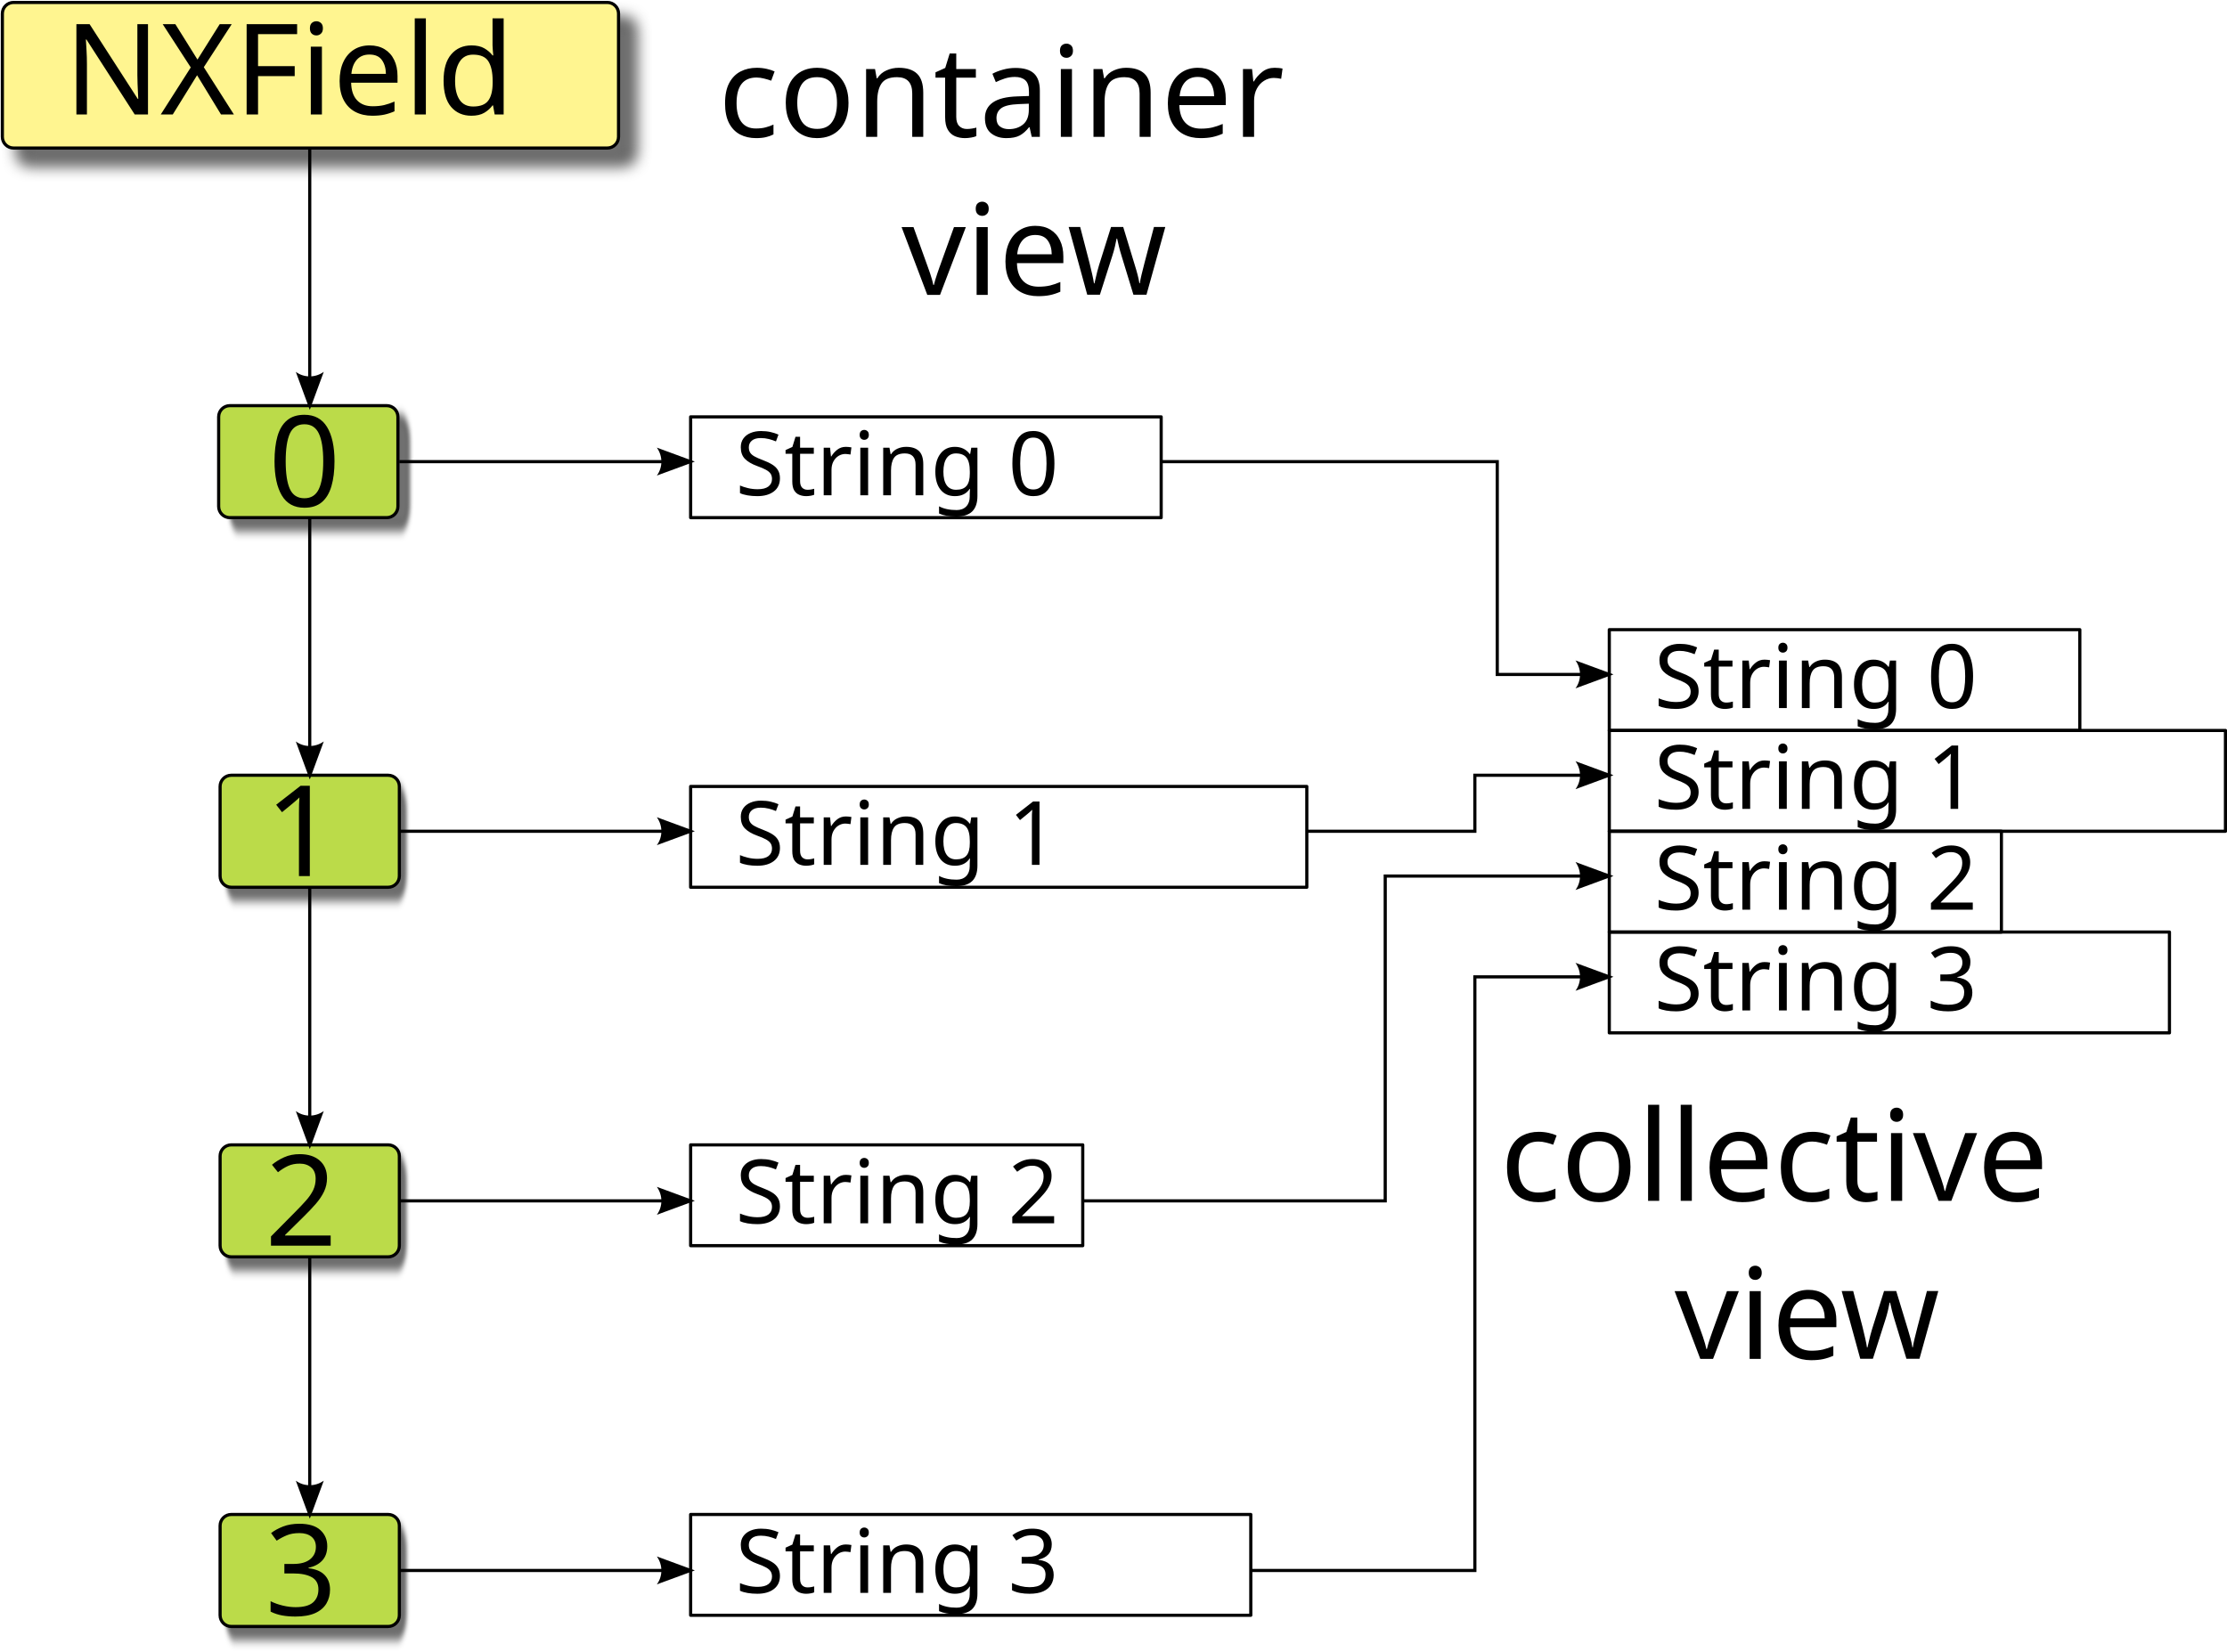
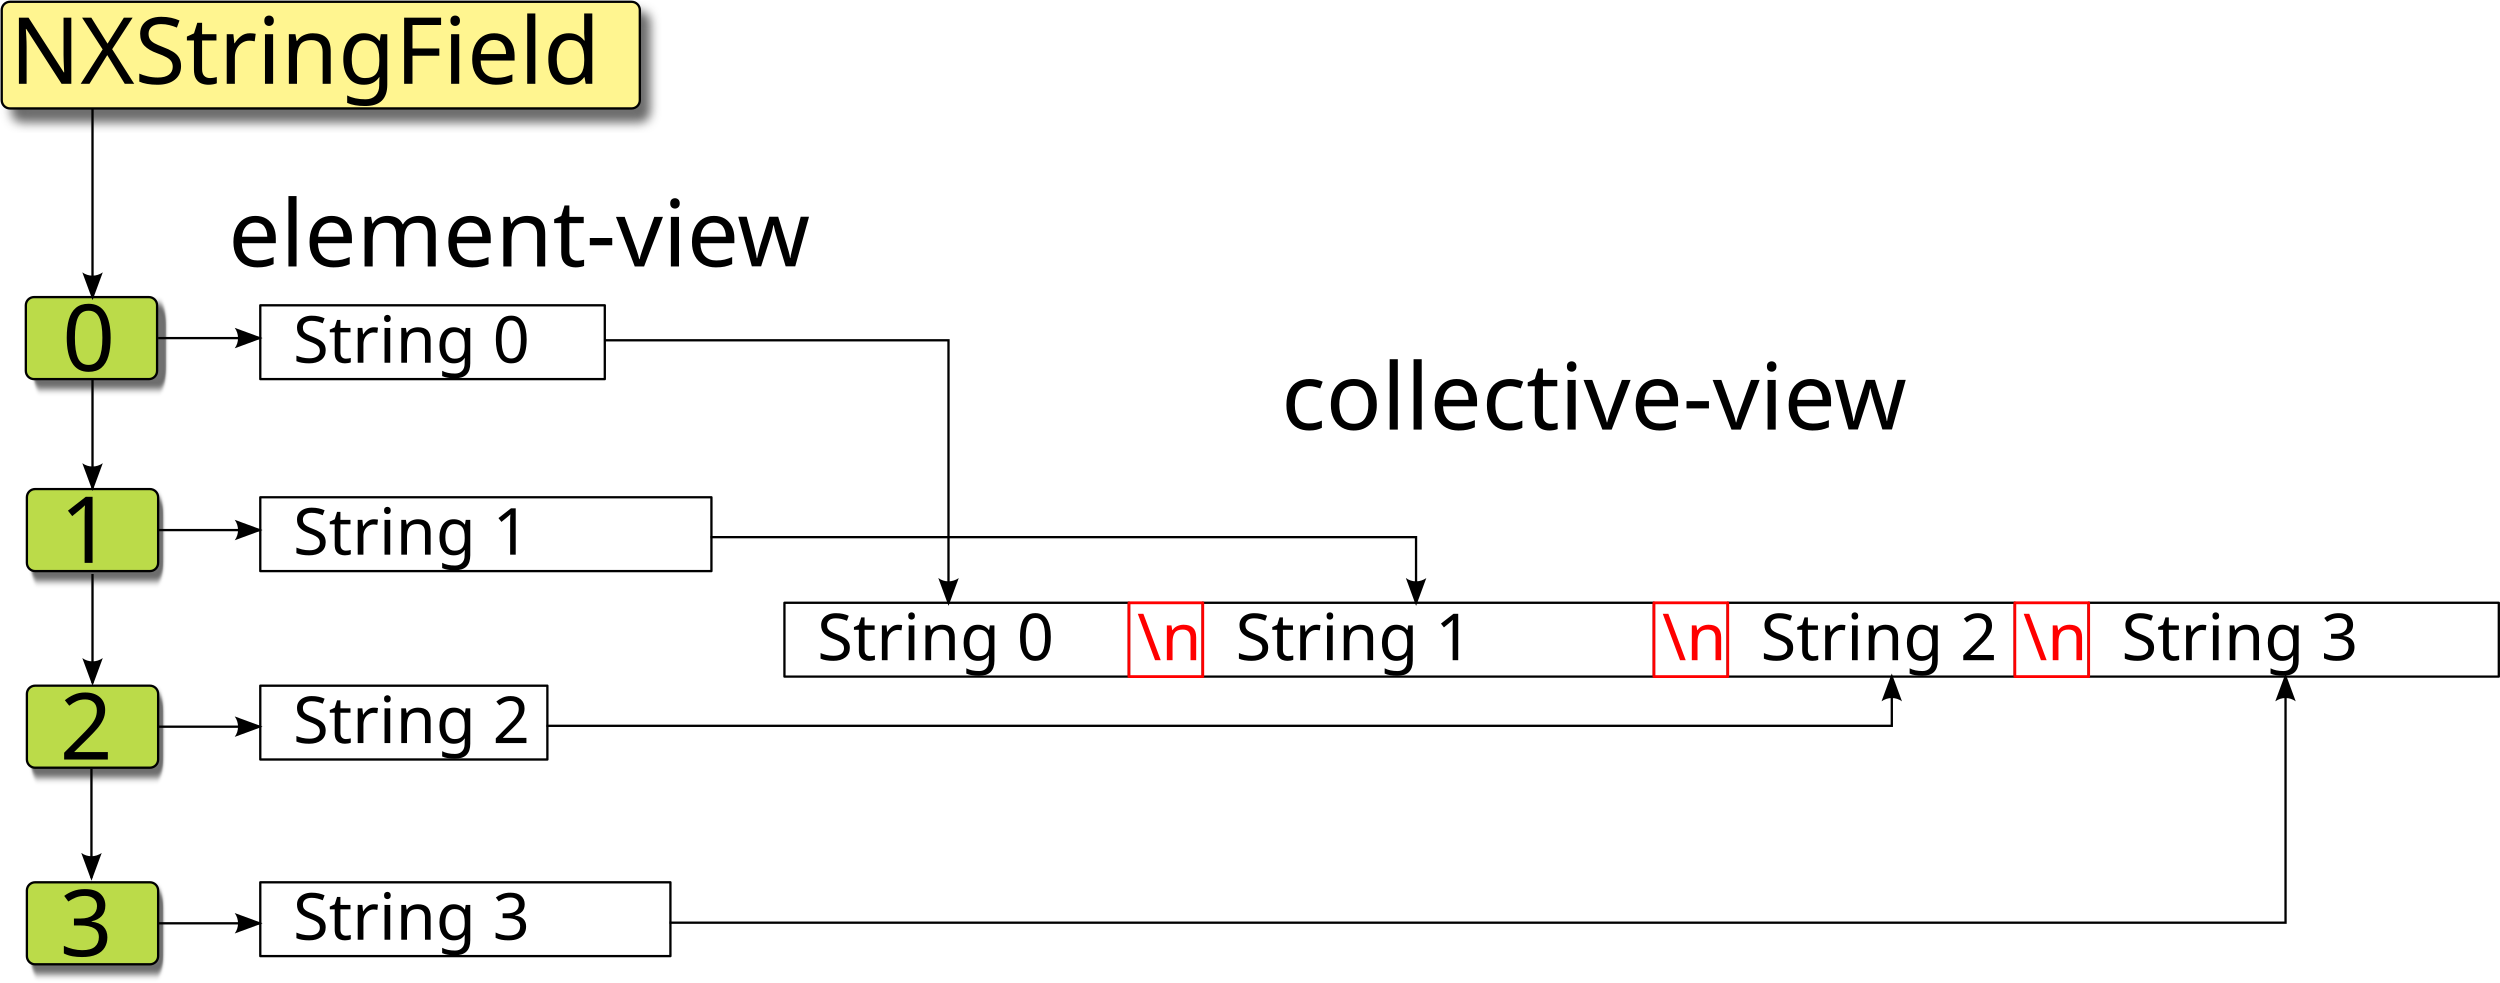
- <svg xmlns="http://www.w3.org/2000/svg" width="704.352" height="522.584" id="svg5539" version="1.1">
+ <svg xmlns="http://www.w3.org/2000/svg" width="1079.916" height="424.584" id="svg5539" version="1.1">
  <defs id="defs5541">
    <marker orient="auto" refY="0" refX="0" id="Arrow2Lend" style="overflow:visible">
      <path id="path3947" style="font-size:12px;fill-rule:evenodd;stroke-width:0.625;stroke-linejoin:round" d="M 8.719,4.034 -2.207,0.016 8.719,-4.002 c -1.745,2.372 -1.735,5.617 -6e-7,8.035 z" transform="matrix(-1.1,0,0,-1.1,-1.1,0)" />
    </marker>
    <filter color-interpolation-filters="sRGB" id="filter3837-7" x="-0.027" width="1.055" y="-0.116" height="1.232">
      <feGaussianBlur stdDeviation="2.229" id="feGaussianBlur3839-3" />
    </filter>
    <filter color-interpolation-filters="sRGB" id="filter3837-7-71" x="-0.027" width="1.055" y="-0.116" height="1.232">
      <feGaussianBlur stdDeviation="2.229" id="feGaussianBlur3839-3-6" />
    </filter>
    <marker orient="auto" refY="0" refX="0" id="Arrow2Lend-9" style="overflow:visible">
      <path id="path3947-4" style="font-size:12px;fill-rule:evenodd;stroke-width:0.625;stroke-linejoin:round" d="M 8.719,4.034 -2.207,0.016 8.719,-4.002 c -1.745,2.372 -1.735,5.617 -6e-7,8.035 z" transform="matrix(-1.1,0,0,-1.1,-1.1,0)" />
    </marker>
    <filter color-interpolation-filters="sRGB" id="filter3837-7-71-6" x="-0.027" width="1.055" y="-0.116" height="1.232">
      <feGaussianBlur stdDeviation="2.229" id="feGaussianBlur3839-3-6-9" />
    </filter>
    <marker orient="auto" refY="0" refX="0" id="Arrow2Lend-8" style="overflow:visible">
      <path id="path3947-9" style="font-size:12px;fill-rule:evenodd;stroke-width:0.625;stroke-linejoin:round" d="M 8.719,4.034 -2.207,0.016 8.719,-4.002 c -1.745,2.372 -1.735,5.617 -6e-7,8.035 z" transform="matrix(-1.1,0,0,-1.1,-1.1,0)" />
    </marker>
    <filter color-interpolation-filters="sRGB" id="filter3837-7-71-6-0" x="-0.027" width="1.055" y="-0.116" height="1.232">
      <feGaussianBlur stdDeviation="2.229" id="feGaussianBlur3839-3-6-9-4" />
    </filter>
    <filter color-interpolation-filters="sRGB" id="filter3837-7-71-6-8" x="-0.027" width="1.055" y="-0.116" height="1.232">
      <feGaussianBlur stdDeviation="2.229" id="feGaussianBlur3839-3-6-9-0" />
    </filter>
    <marker orient="auto" refY="0" refX="0" id="Arrow2Lend-1" style="overflow:visible">
      <path id="path3947-2" style="font-size:12px;fill-rule:evenodd;stroke-width:0.625;stroke-linejoin:round" d="M 8.719,4.034 -2.207,0.016 8.719,-4.002 c -1.745,2.372 -1.735,5.617 -6e-7,8.035 z" transform="matrix(-1.1,0,0,-1.1,-1.1,0)" />
    </marker>
    <marker orient="auto" refY="0" refX="0" id="Arrow2Lend-1-0" style="overflow:visible">
      <path id="path3947-2-4" style="font-size:12px;fill-rule:evenodd;stroke-width:0.625;stroke-linejoin:round" d="M 8.719,4.034 -2.207,0.016 8.719,-4.002 c -1.745,2.372 -1.735,5.617 -6e-7,8.035 z" transform="matrix(-1.1,0,0,-1.1,-1.1,0)" />
    </marker>
    <marker orient="auto" refY="0" refX="0" id="Arrow2Lend-1-5" style="overflow:visible">
      <path id="path3947-2-9" style="font-size:12px;fill-rule:evenodd;stroke-width:0.625;stroke-linejoin:round" d="M 8.719,4.034 -2.207,0.016 8.719,-4.002 c -1.745,2.372 -1.735,5.617 -6e-7,8.035 z" transform="matrix(-1.1,0,0,-1.1,-1.1,0)" />
    </marker>
    <marker orient="auto" refY="0" refX="0" id="Arrow2Lend-1-55" style="overflow:visible">
      <path id="path3947-2-7" style="font-size:12px;fill-rule:evenodd;stroke-width:0.625;stroke-linejoin:round" d="M 8.719,4.034 -2.207,0.016 8.719,-4.002 c -1.745,2.372 -1.735,5.617 -6e-7,8.035 z" transform="matrix(-1.1,0,0,-1.1,-1.1,0)" />
    </marker>
+     <marker orient="auto" refY="0" refX="0" id="Arrow2Lend-13" style="overflow:visible">
+       <path id="path3947-45" style="font-size:12px;fill-rule:evenodd;stroke-width:0.625;stroke-linejoin:round" d="M 8.719,4.034 -2.207,0.016 8.719,-4.002 c -1.745,2.372 -1.735,5.617 -6e-7,8.035 z" transform="matrix(-1.1,0,0,-1.1,-1.1,0)" />
+     </marker>
+     <marker orient="auto" refY="0" refX="0" id="Arrow2Lend-0" style="overflow:visible">
+       <path id="path3947-3" style="font-size:12px;fill-rule:evenodd;stroke-width:0.625;stroke-linejoin:round" d="M 8.719,4.034 -2.207,0.016 8.719,-4.002 c -1.745,2.372 -1.735,5.617 -6e-7,8.035 z" transform="matrix(-1.1,0,0,-1.1,-1.1,0)" />
+     </marker>
  </defs>
-   <g id="layer1" transform="translate(-15.42537,-16.94384)">
-     <g id="g6155-1-4" transform="translate(12.62991,248.0315)">
+   <g id="layer1" transform="translate(-73.42537,-16.94384)">
+     <g id="g6155-1-4" transform="translate(12.62991,182.0315)">
      <rect transform="matrix(0.2909091,0,0,0.7692309,53.79384,25.62083)" style="fill:#707070;fill-opacity:1;stroke:#000000;stroke-opacity:1;filter:url(#filter3837-7-71-6-0)" id="rect2991-3-74-5-5-2" width="194.882" height="46.063" x="70.866" y="141.732" ry="9.213" />
      <rect ry="3.543" y="131.102" x="72.409" height="35.433" width="56.693" id="rect6105-6-8" style="fill:#bbdb49;fill-opacity:1;stroke:#000000;stroke-width:1;stroke-linejoin:round;stroke-miterlimit:4;stroke-opacity:1;stroke-dasharray:none;stroke-dashoffset:0" />
      <text id="text6101-9-9" y="162.992" x="86.583" style="font-size:40px;font-style:normal;font-weight:normal;line-height:125%;letter-spacing:0px;word-spacing:0px;fill:#000000;fill-opacity:1;stroke:none;font-family:Sans" xml:space="preserve">
        <tspan y="162.992" x="86.583" id="tspan6103-1-7">2</tspan>
      </text>
    </g>
-     <g transform="translate(-192.8819,-42.51969)" id="g3841-53">
-       <rect ry="3.543" y="65.323" x="214.142" height="46.063" width="194.882" id="rect2991-3-74" style="fill:#707070;fill-opacity:1;stroke:#000000;stroke-opacity:1;filter:url(#filter3837-7)" />
-       <rect ry="3.543" y="60.236" x="209.055" height="46.063" width="194.882" id="rect2991-8" style="fill:#fff590;fill-opacity:1;stroke:#000000;stroke-opacity:1" />
-       <text id="text2987-00" y="95.669" x="228.598" style="font-size:40px;font-style:normal;font-weight:normal;line-height:125%;letter-spacing:0px;word-spacing:0px;fill:#000000;fill-opacity:1;stroke:none;font-family:Sans" xml:space="preserve">
-         <tspan y="95.669" x="228.598" id="tspan2989-1">NXField</tspan>
+     <g transform="translate(-134.8819,-42.51969)" id="g3841-53">
+       <rect ry="3.543" y="65.323" x="214.142" height="46.063" width="274.087" id="rect2991-3-74" style="fill:#707070;fill-opacity:1;stroke:#000000;stroke-opacity:1;filter:url(#filter3837-7)" />
+       <rect ry="3.543" y="60.236" x="209.055" height="46.063" width="275.63" id="rect2991-8" style="fill:#fff590;fill-opacity:1;stroke:#000000;stroke-opacity:1" />
+       <text id="text2987-00" y="95.669" x="212.598" style="font-size:40px;font-style:normal;font-weight:normal;line-height:125%;letter-spacing:0px;word-spacing:0px;fill:#000000;fill-opacity:1;stroke:none;font-family:Sans" xml:space="preserve">
+         <tspan y="95.669" x="212.598" id="tspan2989-1">NXStringField</tspan>
      </text>
    </g>
    <g id="g6155" transform="translate(13.71654,14.17323)">
      <rect transform="matrix(0.2909091,0,0,0.7692309,53.79384,25.62083)" style="fill:#707070;fill-opacity:1;stroke:#000000;stroke-opacity:1;filter:url(#filter3837-7-71)" id="rect2991-3-74-5" width="194.882" height="46.063" x="70.866" y="141.732" ry="9.213" />
      <rect ry="3.543" y="131.102" x="70.866" height="35.433" width="56.693" id="rect6105" style="fill:#bbdb49;fill-opacity:1;stroke:#000000;stroke-width:1;stroke-linejoin:round;stroke-miterlimit:4;stroke-opacity:1;stroke-dasharray:none;stroke-dashoffset:0" />
      <text id="text6101" y="162.992" x="86.583" style="font-size:40px;font-style:normal;font-weight:normal;line-height:125%;letter-spacing:0px;word-spacing:0px;fill:#000000;fill-opacity:1;stroke:none;font-family:Sans" xml:space="preserve">
        <tspan y="162.992" x="86.583" id="tspan6103">0</tspan>
      </text>
    </g>
    <path style="fill:none;stroke:#000000;stroke-width:1px;stroke-linecap:butt;stroke-linejoin:miter;stroke-opacity:1;marker-end:url(#Arrow2Lend)" d="m 113.386,63.78 0,81.496" id="path6161" />
-     <g id="g6155-1" transform="translate(12.62992,131.1024)">
+     <g id="g6155-1" transform="translate(12.62992,97.10235)">
      <rect transform="matrix(0.2909091,0,0,0.7692309,53.79384,25.62083)" style="fill:#707070;fill-opacity:1;stroke:#000000;stroke-opacity:1;filter:url(#filter3837-7-71-6)" id="rect2991-3-74-5-5" width="194.882" height="46.063" x="70.866" y="141.732" ry="9.213" />
      <rect ry="3.543" y="131.102" x="72.409" height="35.433" width="56.693" id="rect6105-6" style="fill:#bbdb49;fill-opacity:1;stroke:#000000;stroke-width:1;stroke-linejoin:round;stroke-miterlimit:4;stroke-opacity:1;stroke-dasharray:none;stroke-dashoffset:0" />
      <text id="text6101-9" y="162.992" x="86.583" style="font-size:40px;font-style:normal;font-weight:normal;line-height:125%;letter-spacing:0px;word-spacing:0px;fill:#000000;fill-opacity:1;stroke:none;font-family:Sans" xml:space="preserve">
        <tspan y="162.992" x="86.583" id="tspan6103-1">1</tspan>
      </text>
    </g>
-     <path style="fill:none;stroke:#000000;stroke-width:1px;stroke-linecap:butt;stroke-linejoin:miter;stroke-opacity:1;marker-end:url(#Arrow2Lend)" d="m 113.386,180.709 0,81.496" id="path6161-8" />
-     <path style="fill:none;stroke:#000000;stroke-width:1px;stroke-linecap:butt;stroke-linejoin:miter;stroke-opacity:1;marker-end:url(#Arrow2Lend)" d="m 113.386,297.638 0,81.496" id="path6161-8-5" />
-     <g id="g6155-1-0" transform="translate(12.62992,364.9606)">
+     <path style="fill:none;stroke:#000000;stroke-width:1px;stroke-linecap:butt;stroke-linejoin:miter;stroke-opacity:1;marker-end:url(#Arrow2Lend)" d="m 113.386,180.709 0,47.008" id="path6161-8" />
+     <g id="g6155-1-0" transform="translate(12.62992,266.9606)">
      <rect transform="matrix(0.2909091,0,0,0.7692309,53.79384,25.62083)" style="fill:#707070;fill-opacity:1;stroke:#000000;stroke-opacity:1;filter:url(#filter3837-7-71-6-8)" id="rect2991-3-74-5-5-7" width="194.882" height="46.063" x="70.866" y="141.732" ry="9.213" />
      <rect ry="3.543" y="131.102" x="72.409" height="35.433" width="56.693" id="rect6105-6-0" style="fill:#bbdb49;fill-opacity:1;stroke:#000000;stroke-width:1;stroke-linejoin:round;stroke-miterlimit:4;stroke-opacity:1;stroke-dasharray:none;stroke-dashoffset:0" />
      <text id="text6101-9-1" y="162.992" x="86.583" style="font-size:40px;font-style:normal;font-weight:normal;line-height:125%;letter-spacing:0px;word-spacing:0px;fill:#000000;fill-opacity:1;stroke:none;font-family:Sans" xml:space="preserve">
        <tspan y="162.992" x="86.583" id="tspan6103-1-3">3</tspan>
      </text>
    </g>
-     <path style="fill:none;stroke:#000000;stroke-width:1px;stroke-linecap:butt;stroke-linejoin:miter;stroke-opacity:1;marker-end:url(#Arrow2Lend)" d="m 113.386,414.567 0,81.496" id="path6161-8-5-8" />
-     <path style="fill:none;stroke:#000000;stroke-width:1px;stroke-linecap:butt;stroke-linejoin:miter;stroke-opacity:1;marker-end:url(#Arrow2Lend-1)" d="m 141.732,162.992 92.126,0" id="path6593" />
-     <path style="fill:none;stroke:#000000;stroke-width:1px;stroke-linecap:butt;stroke-linejoin:miter;stroke-opacity:1;marker-end:url(#Arrow2Lend-1)" d="m 141.732,279.921 92.126,0" id="path6593-1" />
-     <path style="fill:none;stroke:#000000;stroke-width:1px;stroke-linecap:butt;stroke-linejoin:miter;stroke-opacity:1;marker-end:url(#Arrow2Lend-1)" d="m 141.732,396.85 92.126,0" id="path6593-6" />
-     <path style="fill:none;stroke:#000000;stroke-width:1px;stroke-linecap:butt;stroke-linejoin:miter;stroke-opacity:1;marker-end:url(#Arrow2Lend-1)" d="m 141.732,513.78 92.126,0" id="path6593-7" />
-     <text xml:space="preserve" style="font-size:40px;font-style:normal;font-variant:normal;font-weight:normal;font-stretch:normal;text-align:center;line-height:125%;letter-spacing:0px;word-spacing:0px;writing-mode:lr-tb;text-anchor:middle;fill:#000000;fill-opacity:1;stroke:none;font-family:Sans;-inkscape-font-specification:Sans" x="368.504" y="60.236" id="text7700">
-       <tspan id="tspan7702" x="368.504" y="60.236">container</tspan>
-       <tspan x="368.504" y="110.236" id="tspan7704">view</tspan>
+     <path style="fill:none;stroke:#000000;stroke-width:1px;stroke-linecap:butt;stroke-linejoin:miter;stroke-opacity:1;marker-end:url(#Arrow2Lend-1)" d="m 141.732,162.992 43.772,0" id="path6593" />
+     <path style="fill:none;stroke:#000000;stroke-width:1px;stroke-linecap:butt;stroke-linejoin:miter;stroke-opacity:1;marker-end:url(#Arrow2Lend-1)" d="m 141.732,245.921 43.772,0" id="path6593-1" />
+     <path style="fill:none;stroke:#000000;stroke-width:1px;stroke-linecap:butt;stroke-linejoin:miter;stroke-opacity:1;marker-end:url(#Arrow2Lend-1)" d="m 141.732,330.85 43.772,0" id="path6593-6" />
+     <path style="fill:none;stroke:#000000;stroke-width:1px;stroke-linecap:butt;stroke-linejoin:miter;stroke-opacity:1;marker-end:url(#Arrow2Lend-1)" d="m 141.732,415.78 43.772,0" id="path6593-7" />
+     <text xml:space="preserve" style="font-size:40px;font-style:normal;font-variant:normal;font-weight:normal;font-stretch:normal;text-align:center;line-height:125%;letter-spacing:0px;word-spacing:0px;writing-mode:lr-tb;text-anchor:middle;fill:#000000;fill-opacity:1;stroke:none;font-family:Sans;-inkscape-font-specification:Sans" x="323.693" y="132.047" id="text7700">
+       <tspan x="323.693" y="132.047" id="tspan7704">element-view</tspan>
    </text>
-     <text xml:space="preserve" style="font-size:40px;font-style:normal;font-weight:normal;line-height:125%;letter-spacing:0px;word-spacing:0px;fill:#000000;fill-opacity:1;stroke:none;font-family:Sans" x="612.992" y="396.85" id="text7706">
-       <tspan id="tspan7708" x="612.992" y="396.85" style="text-align:center;text-anchor:middle">collective</tspan>
-       <tspan x="612.992" y="446.85" id="tspan3954" style="text-align:center;text-anchor:middle">view</tspan>
+     <text xml:space="preserve" style="font-size:40px;font-style:normal;font-weight:normal;line-height:125%;letter-spacing:0px;word-spacing:0px;fill:#000000;fill-opacity:1;stroke:none;font-family:Sans" x="787.992" y="202.504" id="text7706">
+       <tspan x="787.992" y="202.504" id="tspan3954" style="text-align:center;text-anchor:middle">collective-view</tspan>
    </text>
-     <g id="g3896" transform="translate(-7.086618,3.543302)">
+     <g id="g3896" transform="translate(-55.08662,3.543302)">
      <rect ry="0" y="145.276" x="240.945" height="31.89" width="148.819" id="rect3080" style="fill:none;stroke:#000000;stroke-width:1;stroke-linejoin:round;stroke-miterlimit:4;stroke-opacity:1;stroke-dasharray:none;stroke-dashoffset:0" />
      <text id="text3892" y="170.079" x="255.118" style="font-size:28.047px;font-style:normal;font-weight:normal;line-height:125%;letter-spacing:0px;word-spacing:0px;fill:#000000;fill-opacity:1;stroke:none;font-family:Sans" xml:space="preserve">
        <tspan y="170.079" x="255.118" id="tspan3894">String 0</tspan>
      </text>
    </g>
-     <g id="g3896-1" transform="translate(-7.086618,120.4724)">
+     <g id="g3896-1" transform="translate(-55.08662,86.47244)">
      <rect ry="0" y="145.276" x="240.945" height="31.89" width="194.882" id="rect3080-0" style="fill:none;stroke:#000000;stroke-width:1;stroke-linejoin:round;stroke-miterlimit:4;stroke-opacity:1;stroke-dasharray:none;stroke-dashoffset:0" />
      <text id="text3892-7" y="170.079" x="255.118" style="font-size:28.047px;font-style:normal;font-weight:normal;line-height:125%;letter-spacing:0px;word-spacing:0px;fill:#000000;fill-opacity:1;stroke:none;font-family:Sans" xml:space="preserve">
        <tspan y="170.079" x="255.118" id="tspan3894-5">String 1</tspan>
      </text>
    </g>
-     <g id="g3896-7" transform="translate(-7.086618,233.8583)">
+     <g id="g3896-7" transform="translate(-55.08662,167.8583)">
      <rect ry="0" y="145.276" x="240.945" height="31.89" width="124.016" id="rect3080-04" style="fill:none;stroke:#000000;stroke-width:1;stroke-linejoin:round;stroke-miterlimit:4;stroke-opacity:1;stroke-dasharray:none;stroke-dashoffset:0" />
      <text id="text3892-8" y="170.079" x="255.118" style="font-size:28.047px;font-style:normal;font-weight:normal;line-height:125%;letter-spacing:0px;word-spacing:0px;fill:#000000;fill-opacity:1;stroke:none;font-family:Sans" xml:space="preserve">
        <tspan y="170.079" x="255.118" id="tspan3894-0">String 2</tspan>
      </text>
    </g>
-     <g id="g3896-2" transform="translate(-7.086618,350.7874)">
+     <g id="g3896-2" transform="translate(-55.08662,252.7874)">
      <rect ry="0" y="145.276" x="240.945" height="31.89" width="177.165" id="rect3080-9" style="fill:none;stroke:#000000;stroke-width:1;stroke-linejoin:round;stroke-miterlimit:4;stroke-opacity:1;stroke-dasharray:none;stroke-dashoffset:0" />
      <text id="text3892-6" y="170.079" x="255.118" style="font-size:28.047px;font-style:normal;font-weight:normal;line-height:125%;letter-spacing:0px;word-spacing:0px;fill:#000000;fill-opacity:1;stroke:none;font-family:Sans" xml:space="preserve">
        <tspan y="170.079" x="255.118" id="tspan3894-1">String 3</tspan>
      </text>
    </g>
-     <g id="g3896-5" transform="translate(283.4646,70.86614)">
-       <rect ry="0" y="145.276" x="240.945" height="31.89" width="148.819" id="rect3080-3" style="fill:none;stroke:#000000;stroke-width:1;stroke-linejoin:round;stroke-miterlimit:4;stroke-opacity:1;stroke-dasharray:none;stroke-dashoffset:0" />
-       <text id="text3892-3" y="170.079" x="255.118" style="font-size:28.047px;font-style:normal;font-weight:normal;line-height:125%;letter-spacing:0px;word-spacing:0px;fill:#000000;fill-opacity:1;stroke:none;font-family:Sans" xml:space="preserve">
-         <tspan y="170.079" x="255.118" id="tspan3894-8">String 0</tspan>
-       </text>
+     <g id="g4051" transform="translate(-113.3858,77.95276)">
+       <g transform="translate(284.7167,54.0947)" id="g3896-5">
+         <rect style="fill:none;stroke:#000000;stroke-width:1;stroke-linejoin:round;stroke-miterlimit:4;stroke-opacity:1;stroke-dasharray:none;stroke-dashoffset:0" id="rect3080-3" width="148.819" height="31.89" x="240.945" y="145.276" ry="0" />
+         <text xml:space="preserve" style="font-size:28.047px;font-style:normal;font-weight:normal;line-height:125%;letter-spacing:0px;word-spacing:0px;fill:#000000;fill-opacity:1;stroke:none;font-family:Sans" x="255.118" y="170.079" id="text3892-3">
+           <tspan id="tspan3894-8" x="255.118" y="170.079">String 0</tspan>
+         </text>
+       </g>
+       <g transform="translate(848.1025,54.0947)" id="g3896-2-1">
+         <rect style="fill:none;stroke:#000000;stroke-width:1;stroke-linejoin:round;stroke-miterlimit:4;stroke-opacity:1;stroke-dasharray:none;stroke-dashoffset:0" id="rect3080-9-9" width="177.165" height="31.89" x="240.945" y="145.276" ry="0" />
+         <text xml:space="preserve" style="font-size:28.047px;font-style:normal;font-weight:normal;line-height:125%;letter-spacing:0px;word-spacing:0px;fill:#000000;fill-opacity:1;stroke:none;font-family:Sans" x="255.118" y="170.079" id="text3892-6-0">
+           <tspan id="tspan3894-1-9" x="255.118" y="170.079">String 3</tspan>
+         </text>
+       </g>
+       <g transform="translate(465.4254,54.09471)" id="g3896-1-3-9">
+         <rect style="fill:none;stroke:#000000;stroke-width:1;stroke-linejoin:round;stroke-miterlimit:4;stroke-opacity:1;stroke-dasharray:none;stroke-dashoffset:0" id="rect3080-0-7-0" width="194.882" height="31.89" x="240.945" y="145.276" ry="0" />
+         <text xml:space="preserve" style="font-size:28.047px;font-style:normal;font-weight:normal;line-height:125%;letter-spacing:0px;word-spacing:0px;fill:#000000;fill-opacity:1;stroke:none;font-family:Sans" x="255.118" y="170.079" id="text3892-7-9-3">
+           <tspan id="tspan3894-5-3-3" x="255.118" y="170.079">String 1</tspan>
+         </text>
+       </g>
+       <g id="g3938">
+         <rect style="fill:none;stroke:#ff0000;stroke-width:1.2;stroke-linejoin:round;stroke-miterlimit:4;stroke-opacity:1;stroke-dasharray:none;stroke-dashoffset:0" id="rect3092" width="31.89" height="31.89" x="674.48" y="199.37" ry="0" />
+         <text id="text3892-3-7" y="224.173" x="678.024" style="font-size:28.047px;font-style:normal;font-weight:normal;line-height:125%;letter-spacing:0px;word-spacing:0px;fill:#ff0000;fill-opacity:1;stroke:none;font-family:Sans" xml:space="preserve">
+           <tspan y="224.173" x="678.024" id="tspan3894-8-8">\n</tspan>
+         </text>
+       </g>
+       <g transform="translate(692.197,54.0947)" id="g3896-7-7-6">
+         <rect style="fill:none;stroke:#000000;stroke-width:1;stroke-linejoin:round;stroke-miterlimit:4;stroke-opacity:1;stroke-dasharray:none;stroke-dashoffset:0" id="rect3080-04-8-6" width="124.016" height="31.89" x="240.945" y="145.276" ry="0" />
+         <text xml:space="preserve" style="font-size:28.047px;font-style:normal;font-weight:normal;line-height:125%;letter-spacing:0px;word-spacing:0px;fill:#000000;fill-opacity:1;stroke:none;font-family:Sans" x="255.118" y="170.079" id="text3892-8-7-4">
+           <tspan id="tspan3894-0-4-6" x="255.118" y="170.079">String 2</tspan>
+         </text>
+       </g>
+       <g id="g3938-2" transform="translate(226.7717,-6.0092965e-6)">
+         <rect style="fill:none;stroke:#ff0000;stroke-width:1.2;stroke-linejoin:round;stroke-miterlimit:4;stroke-opacity:1;stroke-dasharray:none;stroke-dashoffset:0" id="rect3092-8" width="31.89" height="31.89" x="674.48" y="199.37" ry="0" />
+         <text id="text3892-3-7-9" y="224.173" x="678.024" style="font-size:28.047px;font-style:normal;font-weight:normal;line-height:125%;letter-spacing:0px;word-spacing:0px;fill:#ff0000;fill-opacity:1;stroke:none;font-family:Sans" xml:space="preserve">
+           <tspan y="224.173" x="678.024" id="tspan3894-8-8-6">\n</tspan>
+         </text>
+       </g>
+       <g id="g3938-2-0" transform="translate(382.6772,-6.0092965e-6)">
+         <rect style="fill:none;stroke:#ff0000;stroke-width:1.2;stroke-linejoin:round;stroke-miterlimit:4;stroke-opacity:1;stroke-dasharray:none;stroke-dashoffset:0" id="rect3092-8-9" width="31.89" height="31.89" x="674.48" y="199.37" ry="0" />
+         <text id="text3892-3-7-9-7" y="224.173" x="678.024" style="font-size:28.047px;font-style:normal;font-weight:normal;line-height:125%;letter-spacing:0px;word-spacing:0px;fill:#ff0000;fill-opacity:1;stroke:none;font-family:Sans" xml:space="preserve">
+           <tspan y="224.173" x="678.024" id="tspan3894-8-8-6-5">\n</tspan>
+         </text>
+       </g>
    </g>
-     <g id="g3896-1-3" transform="translate(283.4646,102.7559)">
-       <rect ry="0" y="145.276" x="240.945" height="31.89" width="194.882" id="rect3080-0-7" style="fill:none;stroke:#000000;stroke-width:1;stroke-linejoin:round;stroke-miterlimit:4;stroke-opacity:1;stroke-dasharray:none;stroke-dashoffset:0" />
-       <text id="text3892-7-9" y="170.079" x="255.118" style="font-size:28.047px;font-style:normal;font-weight:normal;line-height:125%;letter-spacing:0px;word-spacing:0px;fill:#000000;fill-opacity:1;stroke:none;font-family:Sans" xml:space="preserve">
-         <tspan y="170.079" x="255.118" id="tspan3894-5-3">String 1</tspan>
-       </text>
-     </g>
-     <g id="g3896-7-7" transform="translate(283.4646,134.6457)">
-       <rect ry="0" y="145.276" x="240.945" height="31.89" width="124.016" id="rect3080-04-8" style="fill:none;stroke:#000000;stroke-width:1;stroke-linejoin:round;stroke-miterlimit:4;stroke-opacity:1;stroke-dasharray:none;stroke-dashoffset:0" />
-       <text id="text3892-8-7" y="170.079" x="255.118" style="font-size:28.047px;font-style:normal;font-weight:normal;line-height:125%;letter-spacing:0px;word-spacing:0px;fill:#000000;fill-opacity:1;stroke:none;font-family:Sans" xml:space="preserve">
-         <tspan y="170.079" x="255.118" id="tspan3894-0-4">String 2</tspan>
-       </text>
-     </g>
-     <g id="g3896-2-1" transform="translate(283.4646,166.5354)">
-       <rect ry="0" y="145.276" x="240.945" height="31.89" width="177.165" id="rect3080-9-9" style="fill:none;stroke:#000000;stroke-width:1;stroke-linejoin:round;stroke-miterlimit:4;stroke-opacity:1;stroke-dasharray:none;stroke-dashoffset:0" />
-       <text id="text3892-6-0" y="170.079" x="255.118" style="font-size:28.047px;font-style:normal;font-weight:normal;line-height:125%;letter-spacing:0px;word-spacing:0px;fill:#000000;fill-opacity:1;stroke:none;font-family:Sans" xml:space="preserve">
-         <tspan y="170.079" x="255.118" id="tspan3894-1-9">String 3</tspan>
-       </text>
-     </g>
-     <path style="fill:none;stroke:#000000;stroke-width:1px;stroke-linecap:butt;stroke-linejoin:miter;stroke-opacity:1;marker-end:url(#Arrow2Lend-1-55)" d="m 382.677,162.992 106.299,0 0,67.323 35.433,0" id="path4064" />
-     <path style="fill:none;stroke:#000000;stroke-width:1px;stroke-linecap:butt;stroke-linejoin:miter;stroke-opacity:1;marker-end:url(#Arrow2Lend-1-55)" d="m 428.74,279.921 53.15,0 0,-17.717 42.52,0" id="path4260" />
-     <path style="fill:none;stroke:#000000;stroke-width:1px;stroke-linecap:butt;stroke-linejoin:miter;stroke-opacity:1;marker-end:url(#Arrow2Lend-1-55)" d="m 357.874,396.85 95.669,0 0,-102.756 70.866,0" id="path4456" />
-     <path style="fill:none;stroke:#000000;stroke-width:1px;stroke-linecap:butt;stroke-linejoin:miter;stroke-opacity:1;marker-end:url(#Arrow2Lend-1-55)" d="m 411.024,513.78 70.866,0 0,-187.795 42.52,0" id="path4652" />
+     <path style="fill:none;stroke:#000000;stroke-width:1px;stroke-linecap:butt;stroke-linejoin:miter;stroke-opacity:1;marker-end:url(#Arrow2Lend)" d="m 113.386,264.882 0,47.008" id="path6161-8-8" />
+     <path style="fill:none;stroke:#000000;stroke-width:1px;stroke-linecap:butt;stroke-linejoin:miter;stroke-opacity:1;marker-end:url(#Arrow2Lend)" d="m 112.929,349.055 0,47.008" id="path6161-8-8-1" />
+     <path style="fill:none;stroke:#000000;stroke-width:1px;stroke-linecap:butt;stroke-linejoin:miter;stroke-opacity:1;marker-end:url(#Arrow2Lend-0)" d="m 318.898,146.993 148.819,0 0,113.386" id="path4129" transform="translate(15.42537,16.94384)" />
+     <path style="fill:none;stroke:#000000;stroke-width:1px;stroke-linecap:butt;stroke-linejoin:miter;stroke-opacity:1;marker-end:url(#Arrow2Lend-0)" d="m 364.961,232.033 304.724,0 0,28.346" id="path4329" transform="translate(15.42537,16.94384)" />
+     <path style="fill:none;stroke:#000000;stroke-width:1px;stroke-linecap:butt;stroke-linejoin:miter;stroke-opacity:1;marker-end:url(#Arrow2Lend-0)" d="m 294.094,313.529 581.102,0 0,-21.26" id="path4529" transform="translate(15.42537,16.94384)" />
+     <path style="fill:none;stroke:#000000;stroke-width:1px;stroke-linecap:butt;stroke-linejoin:miter;stroke-opacity:1;marker-end:url(#Arrow2Lend-0)" d="m 347.244,398.568 698.032,0 0,-106.299" id="path4729" transform="translate(15.42537,16.94384)" />
  </g>
</svg>
